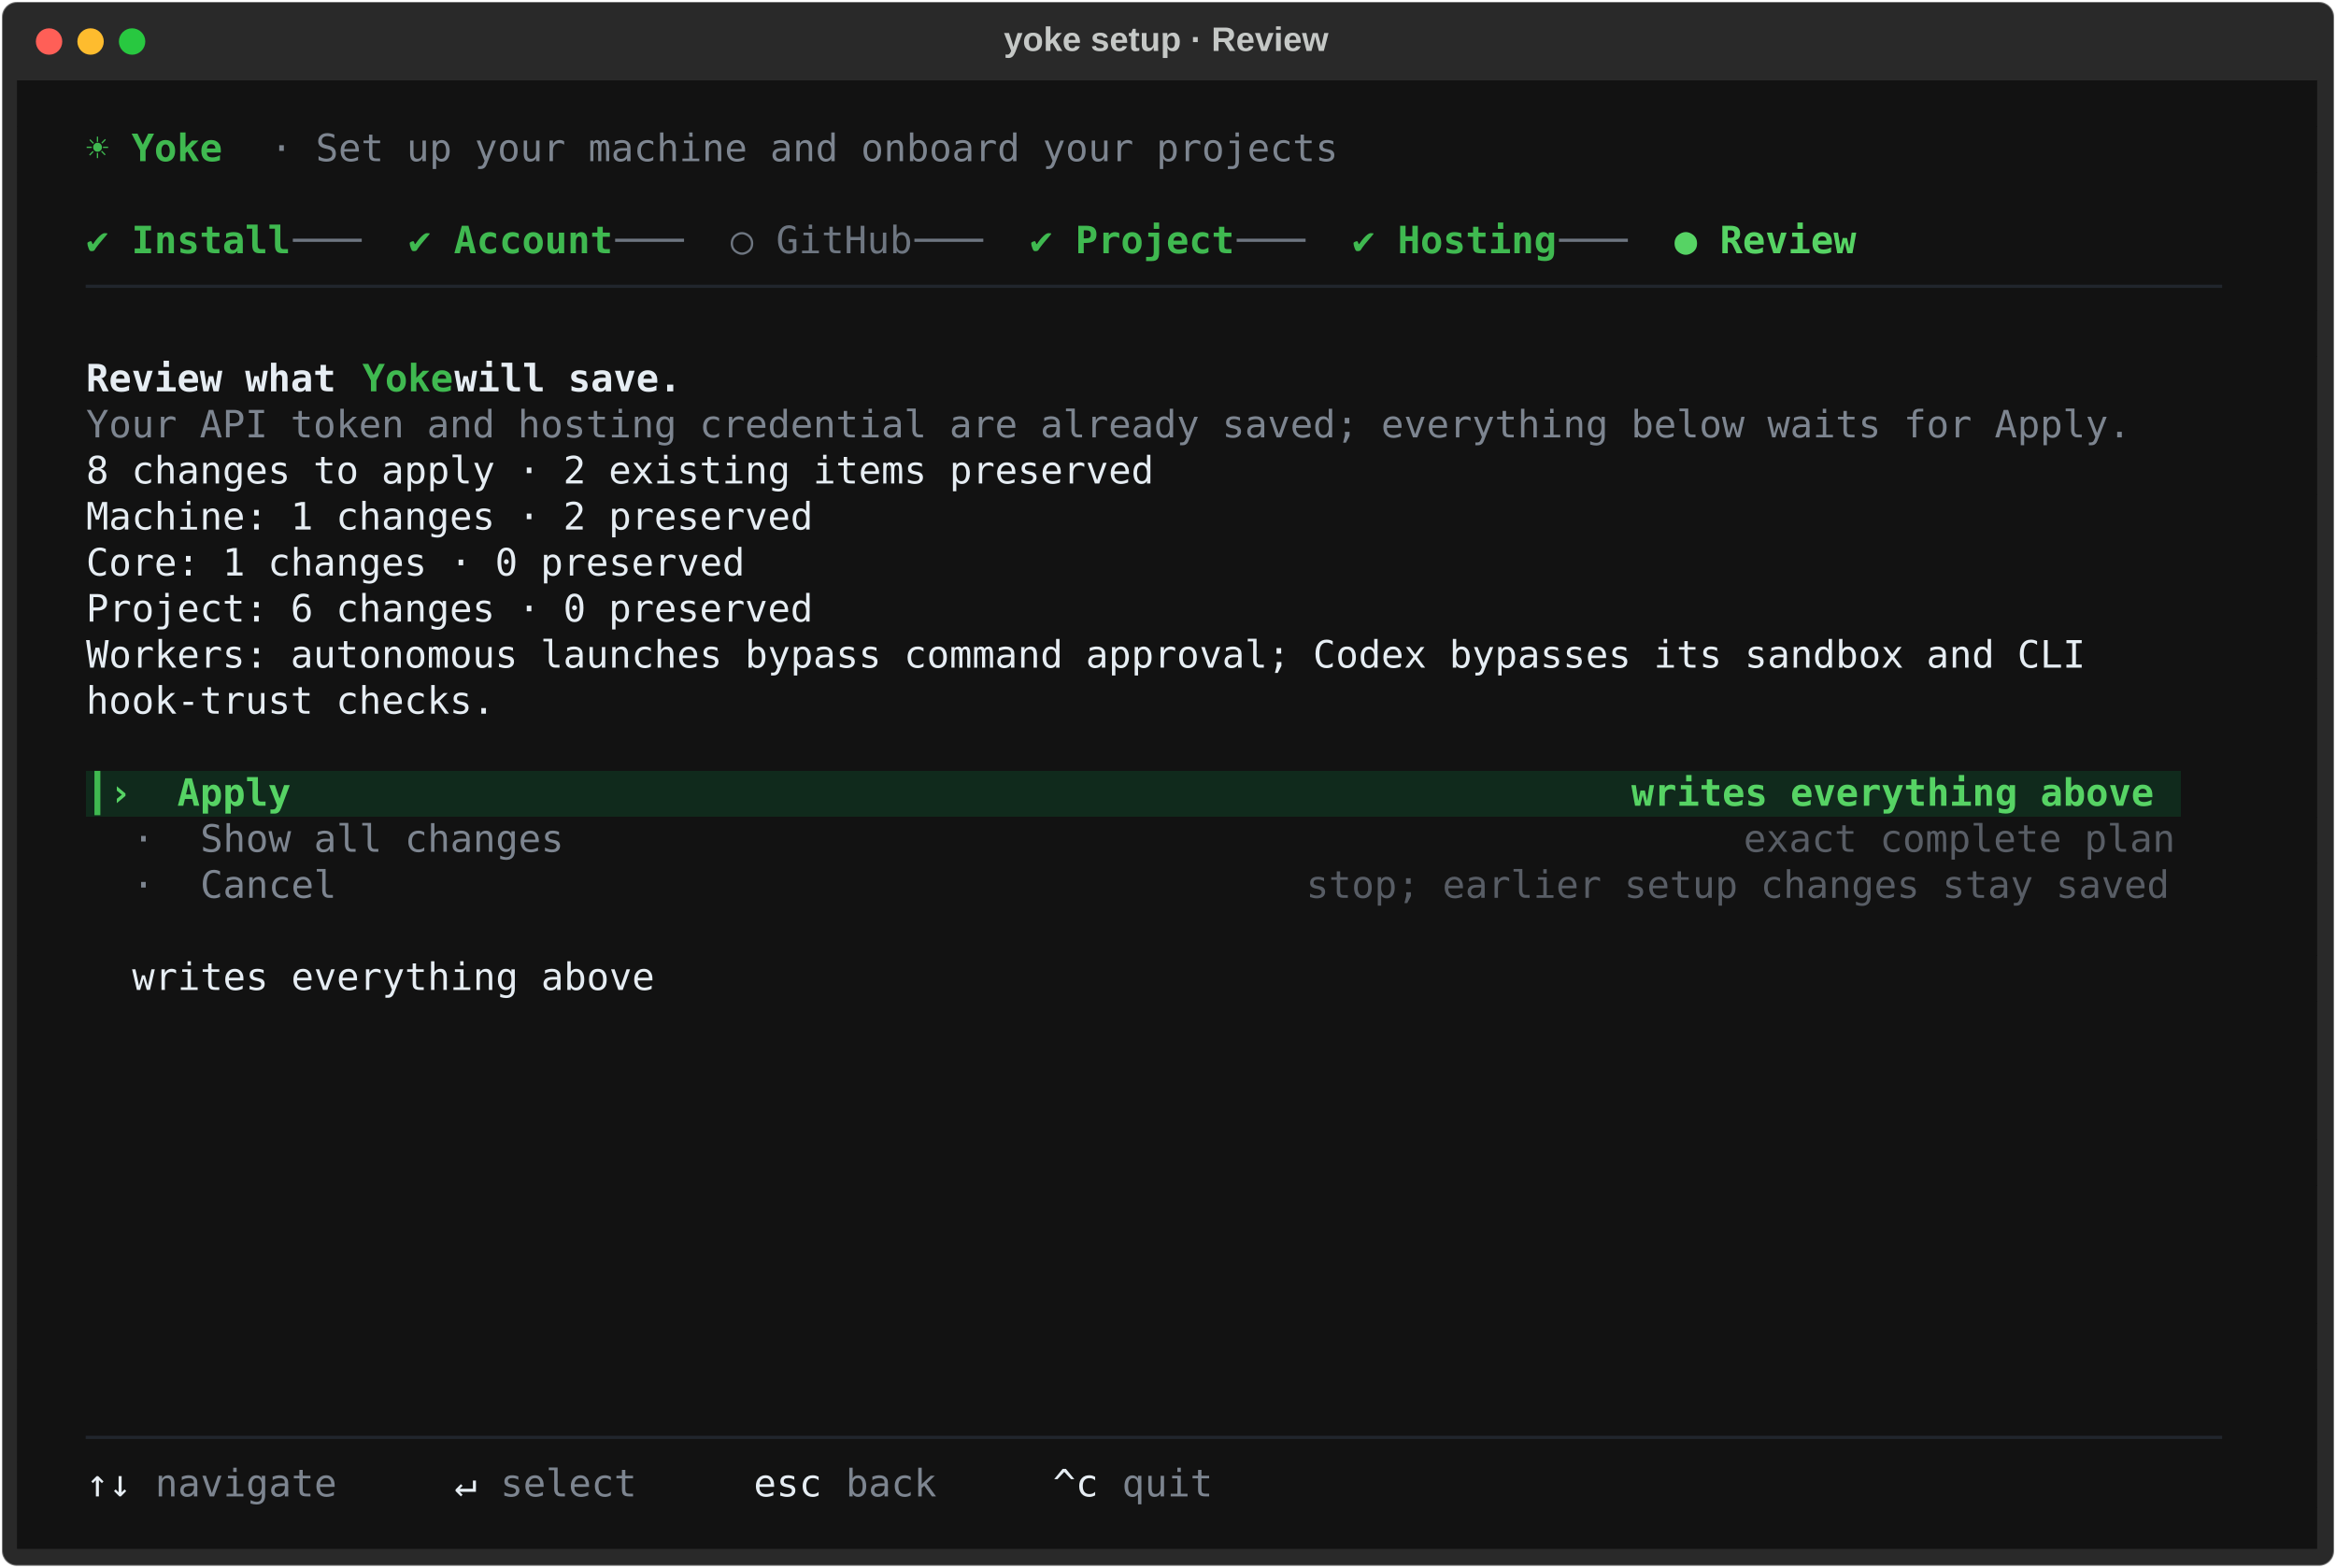
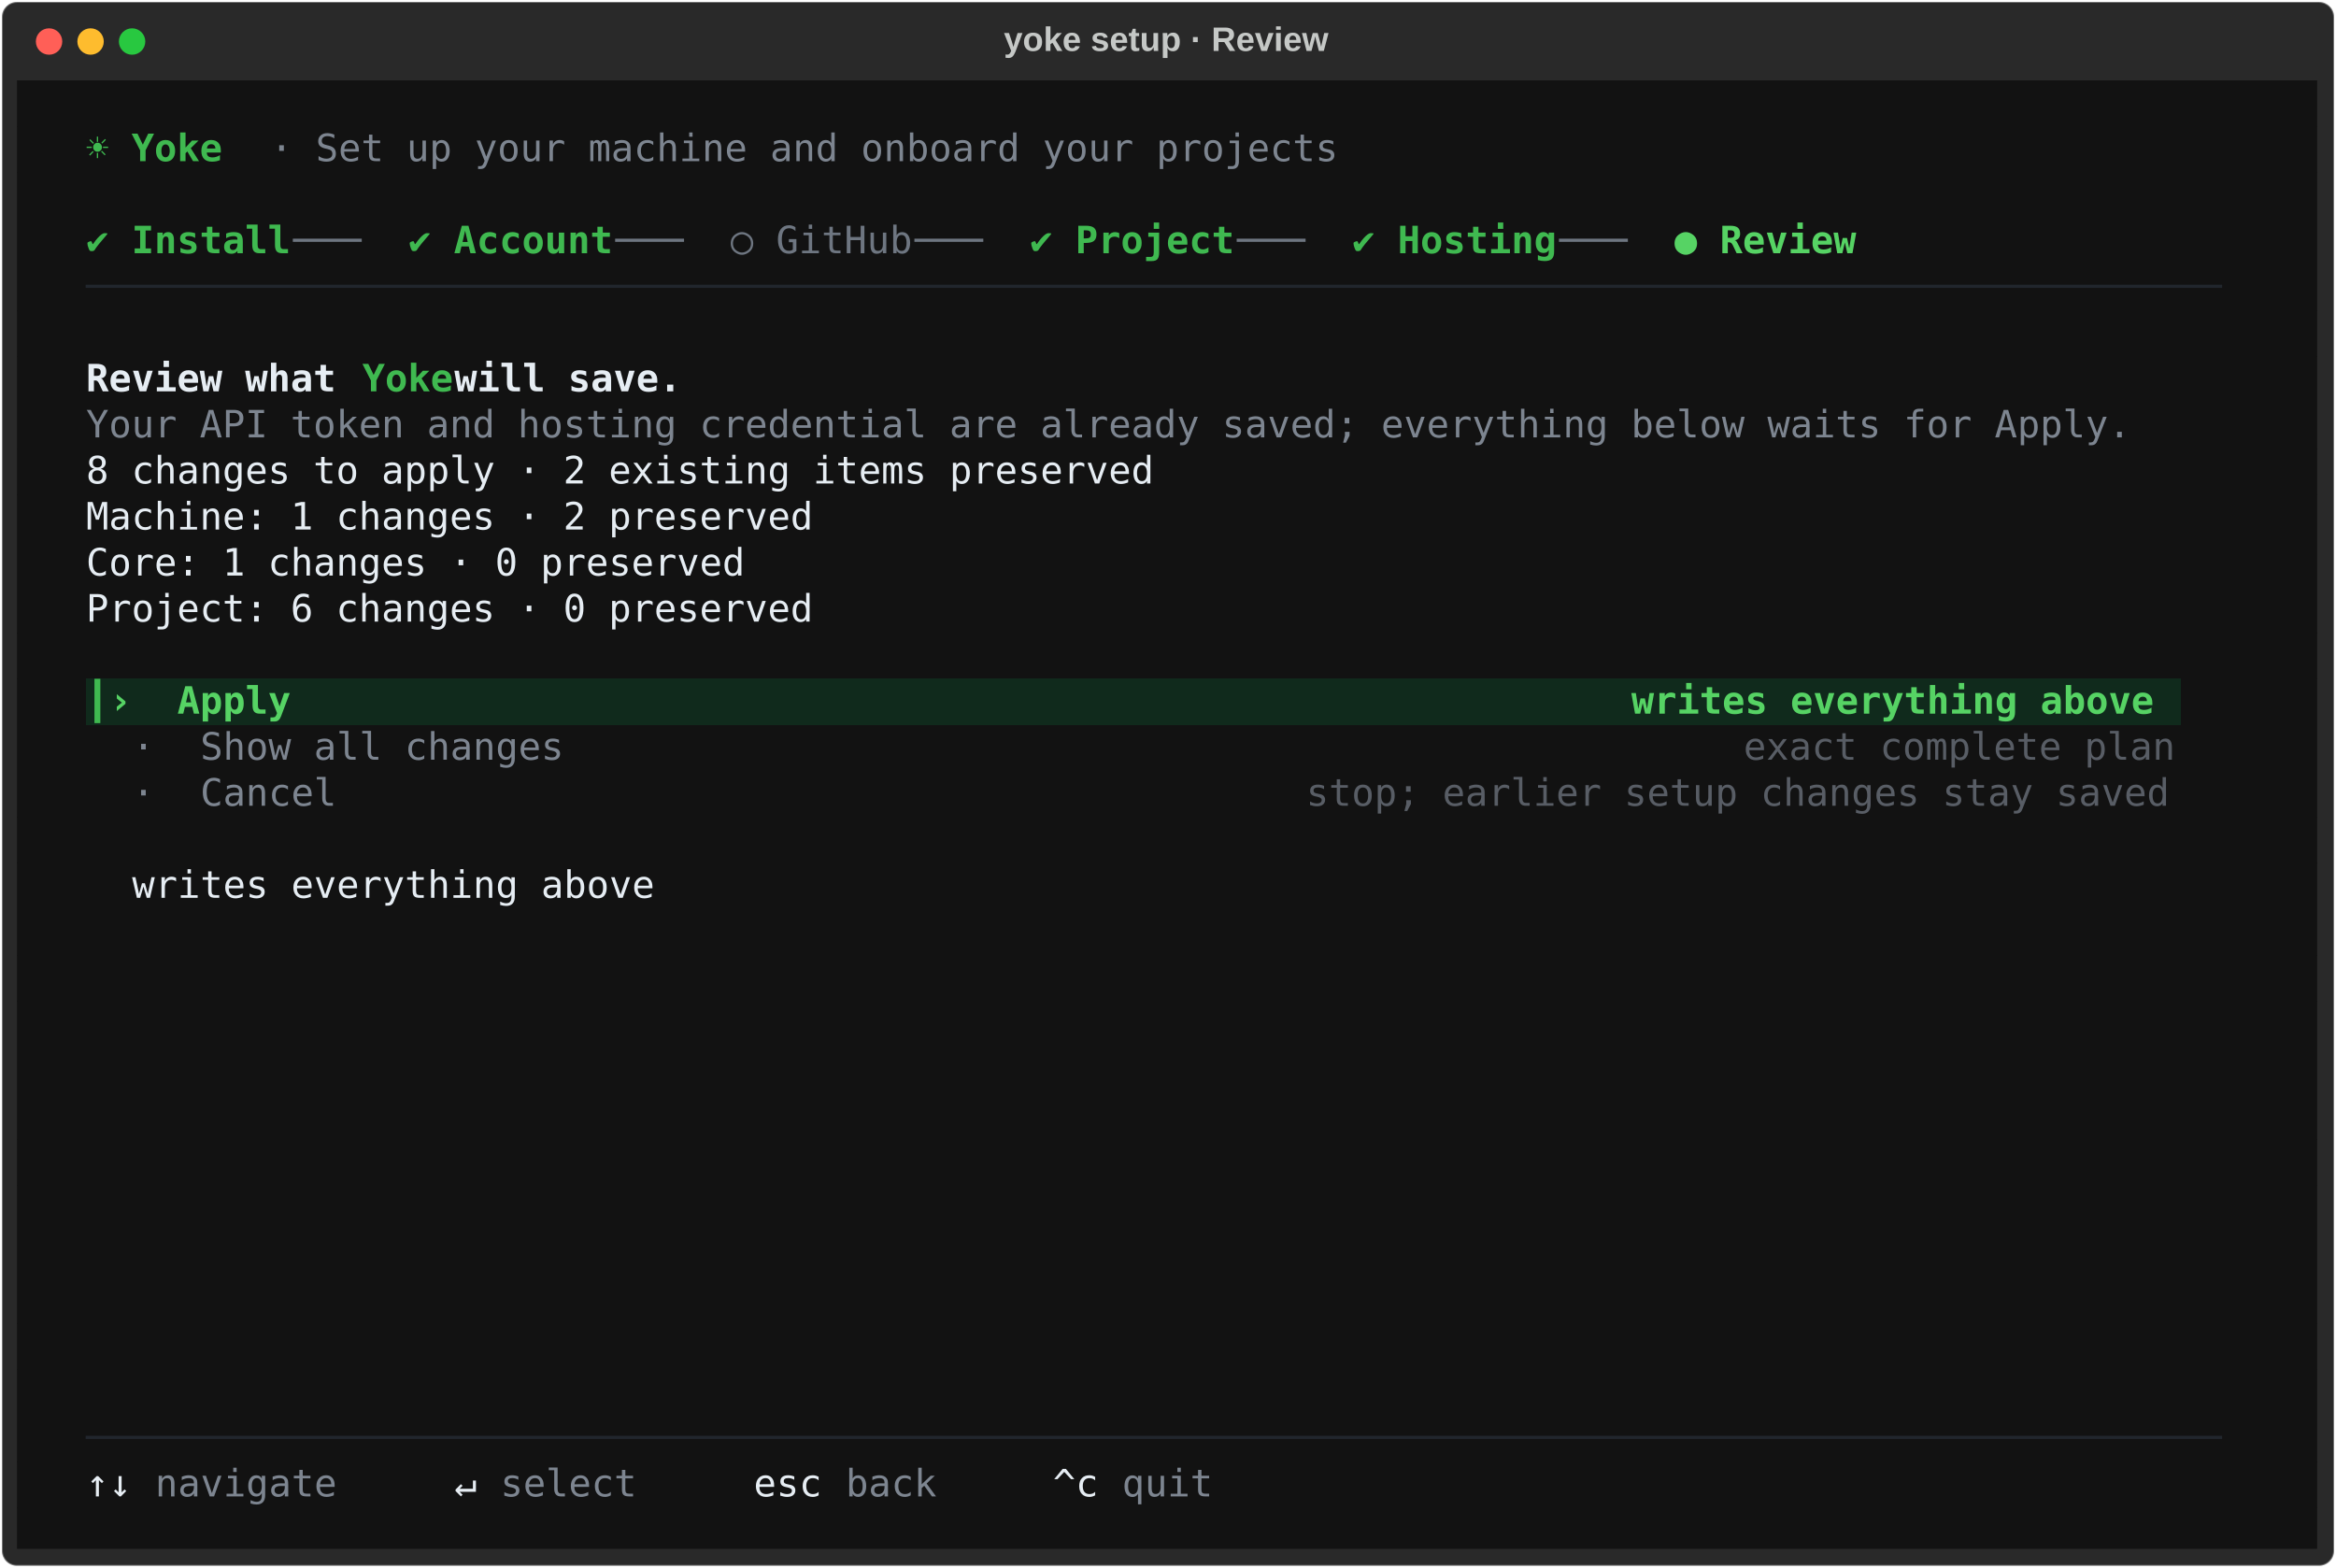
<svg xmlns="http://www.w3.org/2000/svg" class="rich-terminal" viewBox="0 0 1238 830.8">
  <style>

    @font-face {
        font-family: "Fira Code";
        src: local("FiraCode-Regular"),
                url("https://cdnjs.cloudflare.com/ajax/libs/firacode/{{VERSION}}/woff2/FiraCode-Regular.woff2") format("woff2"),
                url("https://cdnjs.cloudflare.com/ajax/libs/firacode/{{VERSION}}/woff/FiraCode-Regular.woff") format("woff");
        font-style: normal;
        font-weight: 400;
    }
    @font-face {
        font-family: "Fira Code";
        src: local("FiraCode-Bold"),
                url("https://cdnjs.cloudflare.com/ajax/libs/firacode/{{VERSION}}/woff2/FiraCode-Bold.woff2") format("woff2"),
                url("https://cdnjs.cloudflare.com/ajax/libs/firacode/{{VERSION}}/woff/FiraCode-Bold.woff") format("woff");
        font-style: bold;
        font-weight: 700;
    }

    .terminal-YOKE-matrix {
        font-family: Fira Code, monospace;
        font-size: 20px;
        line-height: 24.4px;
        font-variant-east-asian: full-width;
    }

    .terminal-YOKE-title {
        font-size: 18px;
        font-weight: bold;
        font-family: arial;
    }

.terminal-YOKE-r2 { fill: #3fb950;font-weight: bold }
.terminal-YOKE-r3 { fill: #e6edf3 }
.terminal-YOKE-r4 { fill: #7d8590 }
.terminal-YOKE-r5 { fill: #6e7681 }
.terminal-YOKE-r6 { fill: #56d364;font-weight: bold }
.terminal-YOKE-r7 { fill: #21262d }
.terminal-YOKE-r8 { fill: #e6edf3;font-weight: bold }
.terminal-YOKE-r9 { fill: #3fb950 }
.terminal-YOKE-r11 { fill: #585d65 }
    </style>
  <defs>
    <clipPath id="terminal-YOKE-clip-terminal">
      <rect x="0" y="0" width="1219.0" height="779.8" />
    </clipPath>
    <clipPath id="terminal-YOKE-line-0">
      <rect x="0" y="1.5" width="1220" height="24.65" />
    </clipPath>
    <clipPath id="terminal-YOKE-line-1">
      <rect x="0" y="25.9" width="1220" height="24.65" />
    </clipPath>
    <clipPath id="terminal-YOKE-line-2">
      <rect x="0" y="50.3" width="1220" height="24.65" />
    </clipPath>
    <clipPath id="terminal-YOKE-line-3">
      <rect x="0" y="74.7" width="1220" height="24.65" />
    </clipPath>
    <clipPath id="terminal-YOKE-line-4">
      <rect x="0" y="99.1" width="1220" height="24.65" />
    </clipPath>
    <clipPath id="terminal-YOKE-line-5">
      <rect x="0" y="123.5" width="1220" height="24.65" />
    </clipPath>
    <clipPath id="terminal-YOKE-line-6">
      <rect x="0" y="147.9" width="1220" height="24.65" />
    </clipPath>
    <clipPath id="terminal-YOKE-line-7">
      <rect x="0" y="172.3" width="1220" height="24.65" />
    </clipPath>
    <clipPath id="terminal-YOKE-line-8">
      <rect x="0" y="196.7" width="1220" height="24.65" />
    </clipPath>
    <clipPath id="terminal-YOKE-line-9">
      <rect x="0" y="221.1" width="1220" height="24.65" />
    </clipPath>
    <clipPath id="terminal-YOKE-line-10">
      <rect x="0" y="245.5" width="1220" height="24.65" />
    </clipPath>
    <clipPath id="terminal-YOKE-line-11">
      <rect x="0" y="269.9" width="1220" height="24.65" />
    </clipPath>
    <clipPath id="terminal-YOKE-line-12">
      <rect x="0" y="294.3" width="1220" height="24.65" />
    </clipPath>
    <clipPath id="terminal-YOKE-line-13">
      <rect x="0" y="318.7" width="1220" height="24.65" />
    </clipPath>
    <clipPath id="terminal-YOKE-line-14">
      <rect x="0" y="343.1" width="1220" height="24.65" />
    </clipPath>
    <clipPath id="terminal-YOKE-line-15">
      <rect x="0" y="367.5" width="1220" height="24.65" />
    </clipPath>
    <clipPath id="terminal-YOKE-line-16">
      <rect x="0" y="391.9" width="1220" height="24.65" />
    </clipPath>
    <clipPath id="terminal-YOKE-line-17">
      <rect x="0" y="416.3" width="1220" height="24.65" />
    </clipPath>
    <clipPath id="terminal-YOKE-line-18">
      <rect x="0" y="440.7" width="1220" height="24.65" />
    </clipPath>
    <clipPath id="terminal-YOKE-line-19">
      <rect x="0" y="465.1" width="1220" height="24.65" />
    </clipPath>
    <clipPath id="terminal-YOKE-line-20">
      <rect x="0" y="489.5" width="1220" height="24.65" />
    </clipPath>
    <clipPath id="terminal-YOKE-line-21">
      <rect x="0" y="513.9" width="1220" height="24.65" />
    </clipPath>
    <clipPath id="terminal-YOKE-line-22">
      <rect x="0" y="538.3" width="1220" height="24.65" />
    </clipPath>
    <clipPath id="terminal-YOKE-line-23">
      <rect x="0" y="562.7" width="1220" height="24.65" />
    </clipPath>
    <clipPath id="terminal-YOKE-line-24">
      <rect x="0" y="587.1" width="1220" height="24.65" />
    </clipPath>
    <clipPath id="terminal-YOKE-line-25">
      <rect x="0" y="611.5" width="1220" height="24.65" />
    </clipPath>
    <clipPath id="terminal-YOKE-line-26">
      <rect x="0" y="635.9" width="1220" height="24.65" />
    </clipPath>
    <clipPath id="terminal-YOKE-line-27">
      <rect x="0" y="660.3" width="1220" height="24.65" />
    </clipPath>
    <clipPath id="terminal-YOKE-line-28">
      <rect x="0" y="684.7" width="1220" height="24.65" />
    </clipPath>
    <clipPath id="terminal-YOKE-line-29">
      <rect x="0" y="709.1" width="1220" height="24.65" />
    </clipPath>
    <clipPath id="terminal-YOKE-line-30">
      <rect x="0" y="733.5" width="1220" height="24.65" />
    </clipPath>
  </defs>
  <rect fill="#292929" stroke="rgba(255,255,255,0.35)" stroke-width="1" x="1" y="1" width="1236" height="828.8" rx="8" />
  <text class="terminal-YOKE-title" fill="#c5c8c6" text-anchor="middle" x="618" y="27">yoke setup · Review</text>
  <g transform="translate(26,22)">
    <circle cx="0" cy="0" r="7" fill="#ff5f57" />
    <circle cx="22" cy="0" r="7" fill="#febc2e" />
    <circle cx="44" cy="0" r="7" fill="#28c840" />
  </g>
  <g transform="translate(9, 41)" clip-path="url(#terminal-YOKE-clip-terminal)">
    <rect fill="#121212" x="0" y="1.5" width="1220" height="24.65" shape-rendering="crispEdges" />
    <rect fill="#121212" x="0" y="25.9" width="36.6" height="24.65" shape-rendering="crispEdges" />
    <rect fill="#121212" x="36.6" y="25.9" width="73.2" height="24.65" shape-rendering="crispEdges" />
    <rect fill="#121212" x="109.8" y="25.9" width="24.4" height="24.65" shape-rendering="crispEdges" />
    <rect fill="#121212" x="134.2" y="25.9" width="573.4" height="24.65" shape-rendering="crispEdges" />
    <rect fill="#121212" x="707.6" y="25.9" width="475.8" height="24.65" shape-rendering="crispEdges" />
    <rect fill="#121212" x="1183.4" y="25.9" width="36.6" height="24.65" shape-rendering="crispEdges" />
    <rect fill="#121212" x="0" y="50.3" width="1220" height="24.65" shape-rendering="crispEdges" />
    <rect fill="#121212" x="0" y="74.7" width="36.6" height="24.65" shape-rendering="crispEdges" />
    <rect fill="#121212" x="36.6" y="74.7" width="109.8" height="24.65" shape-rendering="crispEdges" />
    <rect fill="#121212" x="146.4" y="74.7" width="61" height="24.65" shape-rendering="crispEdges" />
    <rect fill="#121212" x="207.4" y="74.7" width="109.8" height="24.65" shape-rendering="crispEdges" />
    <rect fill="#121212" x="317.2" y="74.7" width="61" height="24.65" shape-rendering="crispEdges" />
    <rect fill="#121212" x="378.2" y="74.7" width="97.6" height="24.65" shape-rendering="crispEdges" />
    <rect fill="#121212" x="475.8" y="74.7" width="61" height="24.65" shape-rendering="crispEdges" />
    <rect fill="#121212" x="536.8" y="74.7" width="109.8" height="24.65" shape-rendering="crispEdges" />
    <rect fill="#121212" x="646.6" y="74.7" width="61" height="24.65" shape-rendering="crispEdges" />
    <rect fill="#121212" x="707.6" y="74.7" width="109.8" height="24.65" shape-rendering="crispEdges" />
    <rect fill="#121212" x="817.4" y="74.7" width="61" height="24.65" shape-rendering="crispEdges" />
    <rect fill="#121212" x="878.4" y="74.7" width="97.6" height="24.65" shape-rendering="crispEdges" />
    <rect fill="#121212" x="976" y="74.7" width="207.4" height="24.65" shape-rendering="crispEdges" />
    <rect fill="#121212" x="1183.4" y="74.7" width="36.6" height="24.65" shape-rendering="crispEdges" />
    <rect fill="#121212" x="0" y="99.1" width="36.6" height="24.65" shape-rendering="crispEdges" />
    <rect fill="#121212" x="36.6" y="99.1" width="1146.8" height="24.65" shape-rendering="crispEdges" />
    <rect fill="#121212" x="1183.4" y="99.1" width="36.6" height="24.65" shape-rendering="crispEdges" />
    <rect fill="#121212" x="0" y="123.5" width="1220" height="24.65" shape-rendering="crispEdges" />
    <rect fill="#121212" x="0" y="147.9" width="36.6" height="24.65" shape-rendering="crispEdges" />
    <rect fill="#121212" x="36.6" y="147.9" width="146.4" height="24.65" shape-rendering="crispEdges" />
    <rect fill="#121212" x="183" y="147.9" width="48.8" height="24.65" shape-rendering="crispEdges" />
    <rect fill="#121212" x="231.8" y="147.9" width="134.2" height="24.65" shape-rendering="crispEdges" />
    <rect fill="#121212" x="366" y="147.9" width="817.4" height="24.65" shape-rendering="crispEdges" />
    <rect fill="#121212" x="1183.4" y="147.9" width="36.6" height="24.65" shape-rendering="crispEdges" />
    <rect fill="#121212" x="0" y="172.3" width="36.6" height="24.65" shape-rendering="crispEdges" />
    <rect fill="#121212" x="36.6" y="172.3" width="1098" height="24.65" shape-rendering="crispEdges" />
    <rect fill="#121212" x="1134.6" y="172.3" width="48.8" height="24.65" shape-rendering="crispEdges" />
    <rect fill="#121212" x="1183.4" y="172.3" width="36.6" height="24.65" shape-rendering="crispEdges" />
    <rect fill="#121212" x="0" y="196.7" width="36.6" height="24.65" shape-rendering="crispEdges" />
    <rect fill="#121212" x="36.6" y="196.7" width="573.4" height="24.65" shape-rendering="crispEdges" />
    <rect fill="#121212" x="610" y="196.7" width="573.4" height="24.65" shape-rendering="crispEdges" />
    <rect fill="#121212" x="1183.4" y="196.7" width="36.6" height="24.65" shape-rendering="crispEdges" />
    <rect fill="#121212" x="0" y="221.1" width="36.6" height="24.65" shape-rendering="crispEdges" />
    <rect fill="#121212" x="36.6" y="221.1" width="414.8" height="24.65" shape-rendering="crispEdges" />
    <rect fill="#121212" x="451.4" y="221.1" width="732" height="24.65" shape-rendering="crispEdges" />
    <rect fill="#121212" x="1183.4" y="221.1" width="36.6" height="24.65" shape-rendering="crispEdges" />
    <rect fill="#121212" x="0" y="245.5" width="36.6" height="24.65" shape-rendering="crispEdges" />
    <rect fill="#121212" x="36.6" y="245.5" width="378.2" height="24.65" shape-rendering="crispEdges" />
    <rect fill="#121212" x="414.8" y="245.5" width="768.6" height="24.65" shape-rendering="crispEdges" />
    <rect fill="#121212" x="1183.4" y="245.5" width="36.6" height="24.65" shape-rendering="crispEdges" />
    <rect fill="#121212" x="0" y="269.9" width="36.6" height="24.65" shape-rendering="crispEdges" />
    <rect fill="#121212" x="36.6" y="269.9" width="414.8" height="24.65" shape-rendering="crispEdges" />
    <rect fill="#121212" x="451.4" y="269.9" width="732" height="24.65" shape-rendering="crispEdges" />
    <rect fill="#121212" x="1183.4" y="269.9" width="36.6" height="24.65" shape-rendering="crispEdges" />
    <rect fill="#121212" x="0" y="294.3" width="36.6" height="24.65" shape-rendering="crispEdges" />
-     <rect fill="#121212" x="36.6" y="294.3" width="1073.6" height="24.65" shape-rendering="crispEdges" />
-     <rect fill="#121212" x="1110.2" y="294.3" width="73.2" height="24.65" shape-rendering="crispEdges" />
+     <rect fill="#121212" x="36.6" y="294.3" width="0" height="24.65" shape-rendering="crispEdges" />
+     <rect fill="#121212" x="36.6" y="294.3" width="1146.8" height="24.65" shape-rendering="crispEdges" />
    <rect fill="#121212" x="1183.4" y="294.3" width="36.6" height="24.65" shape-rendering="crispEdges" />
    <rect fill="#121212" x="0" y="318.7" width="36.6" height="24.65" shape-rendering="crispEdges" />
-     <rect fill="#121212" x="36.6" y="318.7" width="219.6" height="24.65" shape-rendering="crispEdges" />
-     <rect fill="#121212" x="256.2" y="318.7" width="927.2" height="24.65" shape-rendering="crispEdges" />
+     <rect fill="#102a1c" x="36.6" y="318.7" width="12.2" height="24.65" shape-rendering="crispEdges" />
+     <rect fill="#102a1c" x="48.8" y="318.7" width="1098" height="24.65" shape-rendering="crispEdges" />
+     <rect fill="#121212" x="1146.8" y="318.7" width="36.6" height="24.65" shape-rendering="crispEdges" />
    <rect fill="#121212" x="1183.4" y="318.7" width="36.6" height="24.65" shape-rendering="crispEdges" />
    <rect fill="#121212" x="0" y="343.1" width="36.6" height="24.65" shape-rendering="crispEdges" />
-     <rect fill="#121212" x="36.6" y="343.1" width="0" height="24.65" shape-rendering="crispEdges" />
-     <rect fill="#121212" x="36.6" y="343.1" width="1146.8" height="24.65" shape-rendering="crispEdges" />
+     <rect fill="#121212" x="36.6" y="343.1" width="12.2" height="24.65" shape-rendering="crispEdges" />
+     <rect fill="#121212" x="48.8" y="343.1" width="12.2" height="24.65" shape-rendering="crispEdges" />
+     <rect fill="#121212" x="61" y="343.1" width="854" height="24.65" shape-rendering="crispEdges" />
+     <rect fill="#121212" x="915" y="343.1" width="231.8" height="24.65" shape-rendering="crispEdges" />
+     <rect fill="#121212" x="1146.8" y="343.1" width="36.6" height="24.65" shape-rendering="crispEdges" />
    <rect fill="#121212" x="1183.4" y="343.1" width="36.6" height="24.65" shape-rendering="crispEdges" />
    <rect fill="#121212" x="0" y="367.5" width="36.6" height="24.65" shape-rendering="crispEdges" />
-     <rect fill="#102a1c" x="36.6" y="367.5" width="12.2" height="24.65" shape-rendering="crispEdges" />
-     <rect fill="#102a1c" x="48.8" y="367.5" width="1098" height="24.65" shape-rendering="crispEdges" />
+     <rect fill="#121212" x="36.6" y="367.5" width="12.2" height="24.65" shape-rendering="crispEdges" />
+     <rect fill="#121212" x="48.8" y="367.5" width="12.2" height="24.65" shape-rendering="crispEdges" />
+     <rect fill="#121212" x="61" y="367.5" width="622.2" height="24.65" shape-rendering="crispEdges" />
+     <rect fill="#121212" x="683.2" y="367.5" width="463.6" height="24.65" shape-rendering="crispEdges" />
    <rect fill="#121212" x="1146.8" y="367.5" width="36.6" height="24.65" shape-rendering="crispEdges" />
    <rect fill="#121212" x="1183.4" y="367.5" width="36.6" height="24.65" shape-rendering="crispEdges" />
    <rect fill="#121212" x="0" y="391.9" width="36.6" height="24.65" shape-rendering="crispEdges" />
-     <rect fill="#121212" x="36.6" y="391.9" width="12.2" height="24.65" shape-rendering="crispEdges" />
-     <rect fill="#121212" x="48.8" y="391.9" width="12.2" height="24.65" shape-rendering="crispEdges" />
-     <rect fill="#121212" x="61" y="391.9" width="854" height="24.65" shape-rendering="crispEdges" />
-     <rect fill="#121212" x="915" y="391.9" width="231.8" height="24.65" shape-rendering="crispEdges" />
+     <rect fill="#121212" x="36.6" y="391.9" width="1110.2" height="24.65" shape-rendering="crispEdges" />
    <rect fill="#121212" x="1146.8" y="391.9" width="36.6" height="24.65" shape-rendering="crispEdges" />
    <rect fill="#121212" x="1183.4" y="391.9" width="36.6" height="24.65" shape-rendering="crispEdges" />
    <rect fill="#121212" x="0" y="416.3" width="36.6" height="24.65" shape-rendering="crispEdges" />
-     <rect fill="#121212" x="36.6" y="416.3" width="12.2" height="24.65" shape-rendering="crispEdges" />
-     <rect fill="#121212" x="48.8" y="416.3" width="12.2" height="24.65" shape-rendering="crispEdges" />
-     <rect fill="#121212" x="61" y="416.3" width="622.2" height="24.65" shape-rendering="crispEdges" />
-     <rect fill="#121212" x="683.2" y="416.3" width="463.6" height="24.65" shape-rendering="crispEdges" />
+     <rect fill="#121212" x="36.6" y="416.3" width="24.4" height="24.65" shape-rendering="crispEdges" />
+     <rect fill="#121212" x="61" y="416.3" width="280.6" height="24.65" shape-rendering="crispEdges" />
+     <rect fill="#121212" x="341.6" y="416.3" width="768.6" height="24.65" shape-rendering="crispEdges" />
+     <rect fill="#121212" x="1110.2" y="416.3" width="36.6" height="24.65" shape-rendering="crispEdges" />
    <rect fill="#121212" x="1146.8" y="416.3" width="36.6" height="24.65" shape-rendering="crispEdges" />
    <rect fill="#121212" x="1183.4" y="416.3" width="36.6" height="24.65" shape-rendering="crispEdges" />
    <rect fill="#121212" x="0" y="440.7" width="36.6" height="24.65" shape-rendering="crispEdges" />
-     <rect fill="#121212" x="36.6" y="440.7" width="1110.2" height="24.65" shape-rendering="crispEdges" />
-     <rect fill="#121212" x="1146.8" y="440.7" width="36.6" height="24.65" shape-rendering="crispEdges" />
+     <rect fill="#121212" x="36.6" y="440.7" width="1146.8" height="24.65" shape-rendering="crispEdges" />
    <rect fill="#121212" x="1183.4" y="440.7" width="36.6" height="24.65" shape-rendering="crispEdges" />
    <rect fill="#121212" x="0" y="465.1" width="36.6" height="24.65" shape-rendering="crispEdges" />
-     <rect fill="#121212" x="36.6" y="465.1" width="24.4" height="24.65" shape-rendering="crispEdges" />
-     <rect fill="#121212" x="61" y="465.1" width="280.6" height="24.65" shape-rendering="crispEdges" />
-     <rect fill="#121212" x="341.6" y="465.1" width="768.6" height="24.65" shape-rendering="crispEdges" />
-     <rect fill="#121212" x="1110.2" y="465.1" width="36.6" height="24.65" shape-rendering="crispEdges" />
-     <rect fill="#121212" x="1146.8" y="465.1" width="36.6" height="24.65" shape-rendering="crispEdges" />
+     <rect fill="#121212" x="36.6" y="465.1" width="1146.8" height="24.65" shape-rendering="crispEdges" />
    <rect fill="#121212" x="1183.4" y="465.1" width="36.6" height="24.65" shape-rendering="crispEdges" />
    <rect fill="#121212" x="0" y="489.5" width="36.6" height="24.65" shape-rendering="crispEdges" />
    <rect fill="#121212" x="36.6" y="489.5" width="1146.8" height="24.65" shape-rendering="crispEdges" />
    <rect fill="#121212" x="1183.4" y="489.5" width="36.6" height="24.65" shape-rendering="crispEdges" />
    <rect fill="#121212" x="0" y="513.9" width="36.6" height="24.65" shape-rendering="crispEdges" />
    <rect fill="#121212" x="36.6" y="513.9" width="1146.8" height="24.65" shape-rendering="crispEdges" />
    <rect fill="#121212" x="1183.4" y="513.9" width="36.6" height="24.65" shape-rendering="crispEdges" />
    <rect fill="#121212" x="0" y="538.3" width="36.6" height="24.65" shape-rendering="crispEdges" />
    <rect fill="#121212" x="36.6" y="538.3" width="1146.8" height="24.65" shape-rendering="crispEdges" />
    <rect fill="#121212" x="1183.4" y="538.3" width="36.6" height="24.65" shape-rendering="crispEdges" />
    <rect fill="#121212" x="0" y="562.7" width="36.6" height="24.65" shape-rendering="crispEdges" />
    <rect fill="#121212" x="36.6" y="562.7" width="1146.8" height="24.65" shape-rendering="crispEdges" />
    <rect fill="#121212" x="1183.4" y="562.7" width="36.6" height="24.65" shape-rendering="crispEdges" />
    <rect fill="#121212" x="0" y="587.1" width="36.6" height="24.65" shape-rendering="crispEdges" />
    <rect fill="#121212" x="36.6" y="587.1" width="1146.8" height="24.65" shape-rendering="crispEdges" />
    <rect fill="#121212" x="1183.4" y="587.1" width="36.6" height="24.65" shape-rendering="crispEdges" />
    <rect fill="#121212" x="0" y="611.5" width="36.6" height="24.65" shape-rendering="crispEdges" />
    <rect fill="#121212" x="36.6" y="611.5" width="1146.8" height="24.65" shape-rendering="crispEdges" />
    <rect fill="#121212" x="1183.4" y="611.5" width="36.6" height="24.65" shape-rendering="crispEdges" />
    <rect fill="#121212" x="0" y="635.9" width="36.6" height="24.65" shape-rendering="crispEdges" />
    <rect fill="#121212" x="36.6" y="635.9" width="1146.8" height="24.65" shape-rendering="crispEdges" />
    <rect fill="#121212" x="1183.4" y="635.9" width="36.6" height="24.65" shape-rendering="crispEdges" />
    <rect fill="#121212" x="0" y="660.3" width="36.6" height="24.65" shape-rendering="crispEdges" />
    <rect fill="#121212" x="36.6" y="660.3" width="1146.8" height="24.65" shape-rendering="crispEdges" />
    <rect fill="#121212" x="1183.4" y="660.3" width="36.6" height="24.65" shape-rendering="crispEdges" />
    <rect fill="#121212" x="0" y="684.7" width="36.6" height="24.65" shape-rendering="crispEdges" />
    <rect fill="#121212" x="36.6" y="684.7" width="1146.8" height="24.65" shape-rendering="crispEdges" />
    <rect fill="#121212" x="1183.4" y="684.7" width="36.6" height="24.65" shape-rendering="crispEdges" />
    <rect fill="#121212" x="0" y="709.1" width="36.6" height="24.65" shape-rendering="crispEdges" />
    <rect fill="#121212" x="36.6" y="709.1" width="1146.8" height="24.65" shape-rendering="crispEdges" />
    <rect fill="#121212" x="1183.4" y="709.1" width="36.6" height="24.65" shape-rendering="crispEdges" />
    <rect fill="#121212" x="0" y="733.5" width="36.6" height="24.65" shape-rendering="crispEdges" />
    <rect fill="#121212" x="36.6" y="733.5" width="24.4" height="24.65" shape-rendering="crispEdges" />
    <rect fill="#121212" x="61" y="733.5" width="12.2" height="24.65" shape-rendering="crispEdges" />
    <rect fill="#121212" x="73.2" y="733.5" width="97.6" height="24.65" shape-rendering="crispEdges" />
    <rect fill="#121212" x="170.8" y="733.5" width="61" height="24.65" shape-rendering="crispEdges" />
    <rect fill="#121212" x="231.8" y="733.5" width="12.2" height="24.65" shape-rendering="crispEdges" />
    <rect fill="#121212" x="244" y="733.5" width="12.2" height="24.65" shape-rendering="crispEdges" />
    <rect fill="#121212" x="256.2" y="733.5" width="73.2" height="24.65" shape-rendering="crispEdges" />
    <rect fill="#121212" x="329.4" y="733.5" width="61" height="24.65" shape-rendering="crispEdges" />
    <rect fill="#121212" x="390.4" y="733.5" width="36.6" height="24.65" shape-rendering="crispEdges" />
    <rect fill="#121212" x="427" y="733.5" width="12.2" height="24.65" shape-rendering="crispEdges" />
    <rect fill="#121212" x="439.2" y="733.5" width="48.8" height="24.65" shape-rendering="crispEdges" />
    <rect fill="#121212" x="488" y="733.5" width="61" height="24.65" shape-rendering="crispEdges" />
    <rect fill="#121212" x="549" y="733.5" width="24.4" height="24.65" shape-rendering="crispEdges" />
    <rect fill="#121212" x="573.4" y="733.5" width="12.2" height="24.65" shape-rendering="crispEdges" />
    <rect fill="#121212" x="585.6" y="733.5" width="48.8" height="24.65" shape-rendering="crispEdges" />
    <rect fill="#121212" x="634.4" y="733.5" width="549" height="24.65" shape-rendering="crispEdges" />
    <rect fill="#121212" x="1183.4" y="733.5" width="36.6" height="24.65" shape-rendering="crispEdges" />
    <rect fill="#121212" x="0" y="757.9" width="1220" height="24.65" shape-rendering="crispEdges" />
    <g class="terminal-YOKE-matrix">
      <text class="terminal-YOKE-r2" x="36.6" y="44.4" textLength="73.2" clip-path="url(#terminal-YOKE-line-1)">☀ Yoke</text>
      <text class="terminal-YOKE-r4" x="134.2" y="44.4" textLength="573.4" clip-path="url(#terminal-YOKE-line-1)">· Set up your machine and onboard your projects</text>
      <text class="terminal-YOKE-r2" x="36.6" y="93.2" textLength="109.8" clip-path="url(#terminal-YOKE-line-3)">✔ Install</text>
      <text class="terminal-YOKE-r5" x="146.4" y="93.2" textLength="61" clip-path="url(#terminal-YOKE-line-3)"> ─── </text>
      <text class="terminal-YOKE-r2" x="207.4" y="93.2" textLength="109.8" clip-path="url(#terminal-YOKE-line-3)">✔ Account</text>
      <text class="terminal-YOKE-r5" x="317.2" y="93.2" textLength="61" clip-path="url(#terminal-YOKE-line-3)"> ─── </text>
      <text class="terminal-YOKE-r5" x="378.2" y="93.2" textLength="97.6" clip-path="url(#terminal-YOKE-line-3)">○ GitHub</text>
      <text class="terminal-YOKE-r5" x="475.8" y="93.2" textLength="61" clip-path="url(#terminal-YOKE-line-3)"> ─── </text>
      <text class="terminal-YOKE-r2" x="536.8" y="93.2" textLength="109.8" clip-path="url(#terminal-YOKE-line-3)">✔ Project</text>
      <text class="terminal-YOKE-r5" x="646.6" y="93.2" textLength="61" clip-path="url(#terminal-YOKE-line-3)"> ─── </text>
      <text class="terminal-YOKE-r2" x="707.6" y="93.2" textLength="109.8" clip-path="url(#terminal-YOKE-line-3)">✔ Hosting</text>
      <text class="terminal-YOKE-r5" x="817.4" y="93.2" textLength="61" clip-path="url(#terminal-YOKE-line-3)"> ─── </text>
      <text class="terminal-YOKE-r6" x="878.4" y="93.2" textLength="97.6" clip-path="url(#terminal-YOKE-line-3)">● Review</text>
      <text class="terminal-YOKE-r7" x="36.6" y="117.6" textLength="1146.8" clip-path="url(#terminal-YOKE-line-4)">──────────────────────────────────────────────────────────────────────────────────────────────</text>
      <text class="terminal-YOKE-r8" x="36.6" y="166.4" textLength="146.4" clip-path="url(#terminal-YOKE-line-6)">Review what </text>
      <text class="terminal-YOKE-r2" x="183" y="166.4" textLength="48.8" clip-path="url(#terminal-YOKE-line-6)">Yoke</text>
      <text class="terminal-YOKE-r8" x="231.8" y="166.4" textLength="134.2" clip-path="url(#terminal-YOKE-line-6)"> will save.</text>
      <text class="terminal-YOKE-r4" x="36.6" y="190.8" textLength="1098" clip-path="url(#terminal-YOKE-line-7)">Your API token and hosting credential are already saved; everything below waits for Apply.</text>
      <text class="terminal-YOKE-r3" x="36.6" y="215.2" textLength="573.4" clip-path="url(#terminal-YOKE-line-8)">8 changes to apply · 2 existing items preserved</text>
      <text class="terminal-YOKE-r3" x="36.6" y="239.6" textLength="414.8" clip-path="url(#terminal-YOKE-line-9)">  Machine: 1 changes · 2 preserved</text>
      <text class="terminal-YOKE-r3" x="36.6" y="264" textLength="378.2" clip-path="url(#terminal-YOKE-line-10)">  Core: 1 changes · 0 preserved</text>
      <text class="terminal-YOKE-r3" x="36.6" y="288.4" textLength="414.8" clip-path="url(#terminal-YOKE-line-11)">  Project: 6 changes · 0 preserved</text>
-       <text class="terminal-YOKE-r3" x="36.6" y="312.8" textLength="1073.6" clip-path="url(#terminal-YOKE-line-12)">Workers: autonomous launches bypass command approval; Codex bypasses its sandbox and CLI</text>
-       <text class="terminal-YOKE-r3" x="36.6" y="337.2" textLength="219.6" clip-path="url(#terminal-YOKE-line-13)">hook-trust checks.</text>
-       <text class="terminal-YOKE-r9" x="36.6" y="386" textLength="12.2" clip-path="url(#terminal-YOKE-line-15)">┃</text>
-       <text class="terminal-YOKE-r6" x="48.8" y="386" textLength="1098" clip-path="url(#terminal-YOKE-line-15)">›  Apply                                                           writes everything above</text>
-       <text class="terminal-YOKE-r4" x="61" y="410.4" textLength="854" clip-path="url(#terminal-YOKE-line-16)">·  Show all changes                                                   </text>
-       <text class="terminal-YOKE-r11" x="915" y="410.4" textLength="231.8" clip-path="url(#terminal-YOKE-line-16)">exact complete plan</text>
-       <text class="terminal-YOKE-r4" x="61" y="434.8" textLength="622.2" clip-path="url(#terminal-YOKE-line-17)">·  Cancel                                          </text>
-       <text class="terminal-YOKE-r11" x="683.2" y="434.8" textLength="463.6" clip-path="url(#terminal-YOKE-line-17)">stop; earlier setup changes stay saved</text>
-       <text class="terminal-YOKE-r3" x="61" y="483.6" textLength="280.6" clip-path="url(#terminal-YOKE-line-19)">writes everything above</text>
+       <text class="terminal-YOKE-r9" x="36.6" y="337.2" textLength="12.2" clip-path="url(#terminal-YOKE-line-13)">┃</text>
+       <text class="terminal-YOKE-r6" x="48.8" y="337.2" textLength="1098" clip-path="url(#terminal-YOKE-line-13)">›  Apply                                                           writes everything above</text>
+       <text class="terminal-YOKE-r4" x="61" y="361.6" textLength="854" clip-path="url(#terminal-YOKE-line-14)">·  Show all changes                                                   </text>
+       <text class="terminal-YOKE-r11" x="915" y="361.6" textLength="231.8" clip-path="url(#terminal-YOKE-line-14)">exact complete plan</text>
+       <text class="terminal-YOKE-r4" x="61" y="386" textLength="622.2" clip-path="url(#terminal-YOKE-line-15)">·  Cancel                                          </text>
+       <text class="terminal-YOKE-r11" x="683.2" y="386" textLength="463.6" clip-path="url(#terminal-YOKE-line-15)">stop; earlier setup changes stay saved</text>
+       <text class="terminal-YOKE-r3" x="61" y="434.8" textLength="280.6" clip-path="url(#terminal-YOKE-line-17)">writes everything above</text>
      <text class="terminal-YOKE-r7" x="36.6" y="727.6" textLength="1146.8" clip-path="url(#terminal-YOKE-line-29)">──────────────────────────────────────────────────────────────────────────────────────────────</text>
      <text class="terminal-YOKE-r3" x="36.6" y="752" textLength="24.4" clip-path="url(#terminal-YOKE-line-30)">↑↓</text>
      <text class="terminal-YOKE-r4" x="73.2" y="752" textLength="97.6" clip-path="url(#terminal-YOKE-line-30)">navigate</text>
      <text class="terminal-YOKE-r3" x="231.8" y="752" textLength="12.2" clip-path="url(#terminal-YOKE-line-30)">↵</text>
      <text class="terminal-YOKE-r4" x="256.2" y="752" textLength="73.2" clip-path="url(#terminal-YOKE-line-30)">select</text>
      <text class="terminal-YOKE-r3" x="390.4" y="752" textLength="36.6" clip-path="url(#terminal-YOKE-line-30)">esc</text>
      <text class="terminal-YOKE-r4" x="439.2" y="752" textLength="48.8" clip-path="url(#terminal-YOKE-line-30)">back</text>
      <text class="terminal-YOKE-r3" x="549" y="752" textLength="24.4" clip-path="url(#terminal-YOKE-line-30)">^c</text>
      <text class="terminal-YOKE-r4" x="585.6" y="752" textLength="48.8" clip-path="url(#terminal-YOKE-line-30)">quit</text>
    </g>
  </g>
</svg>
